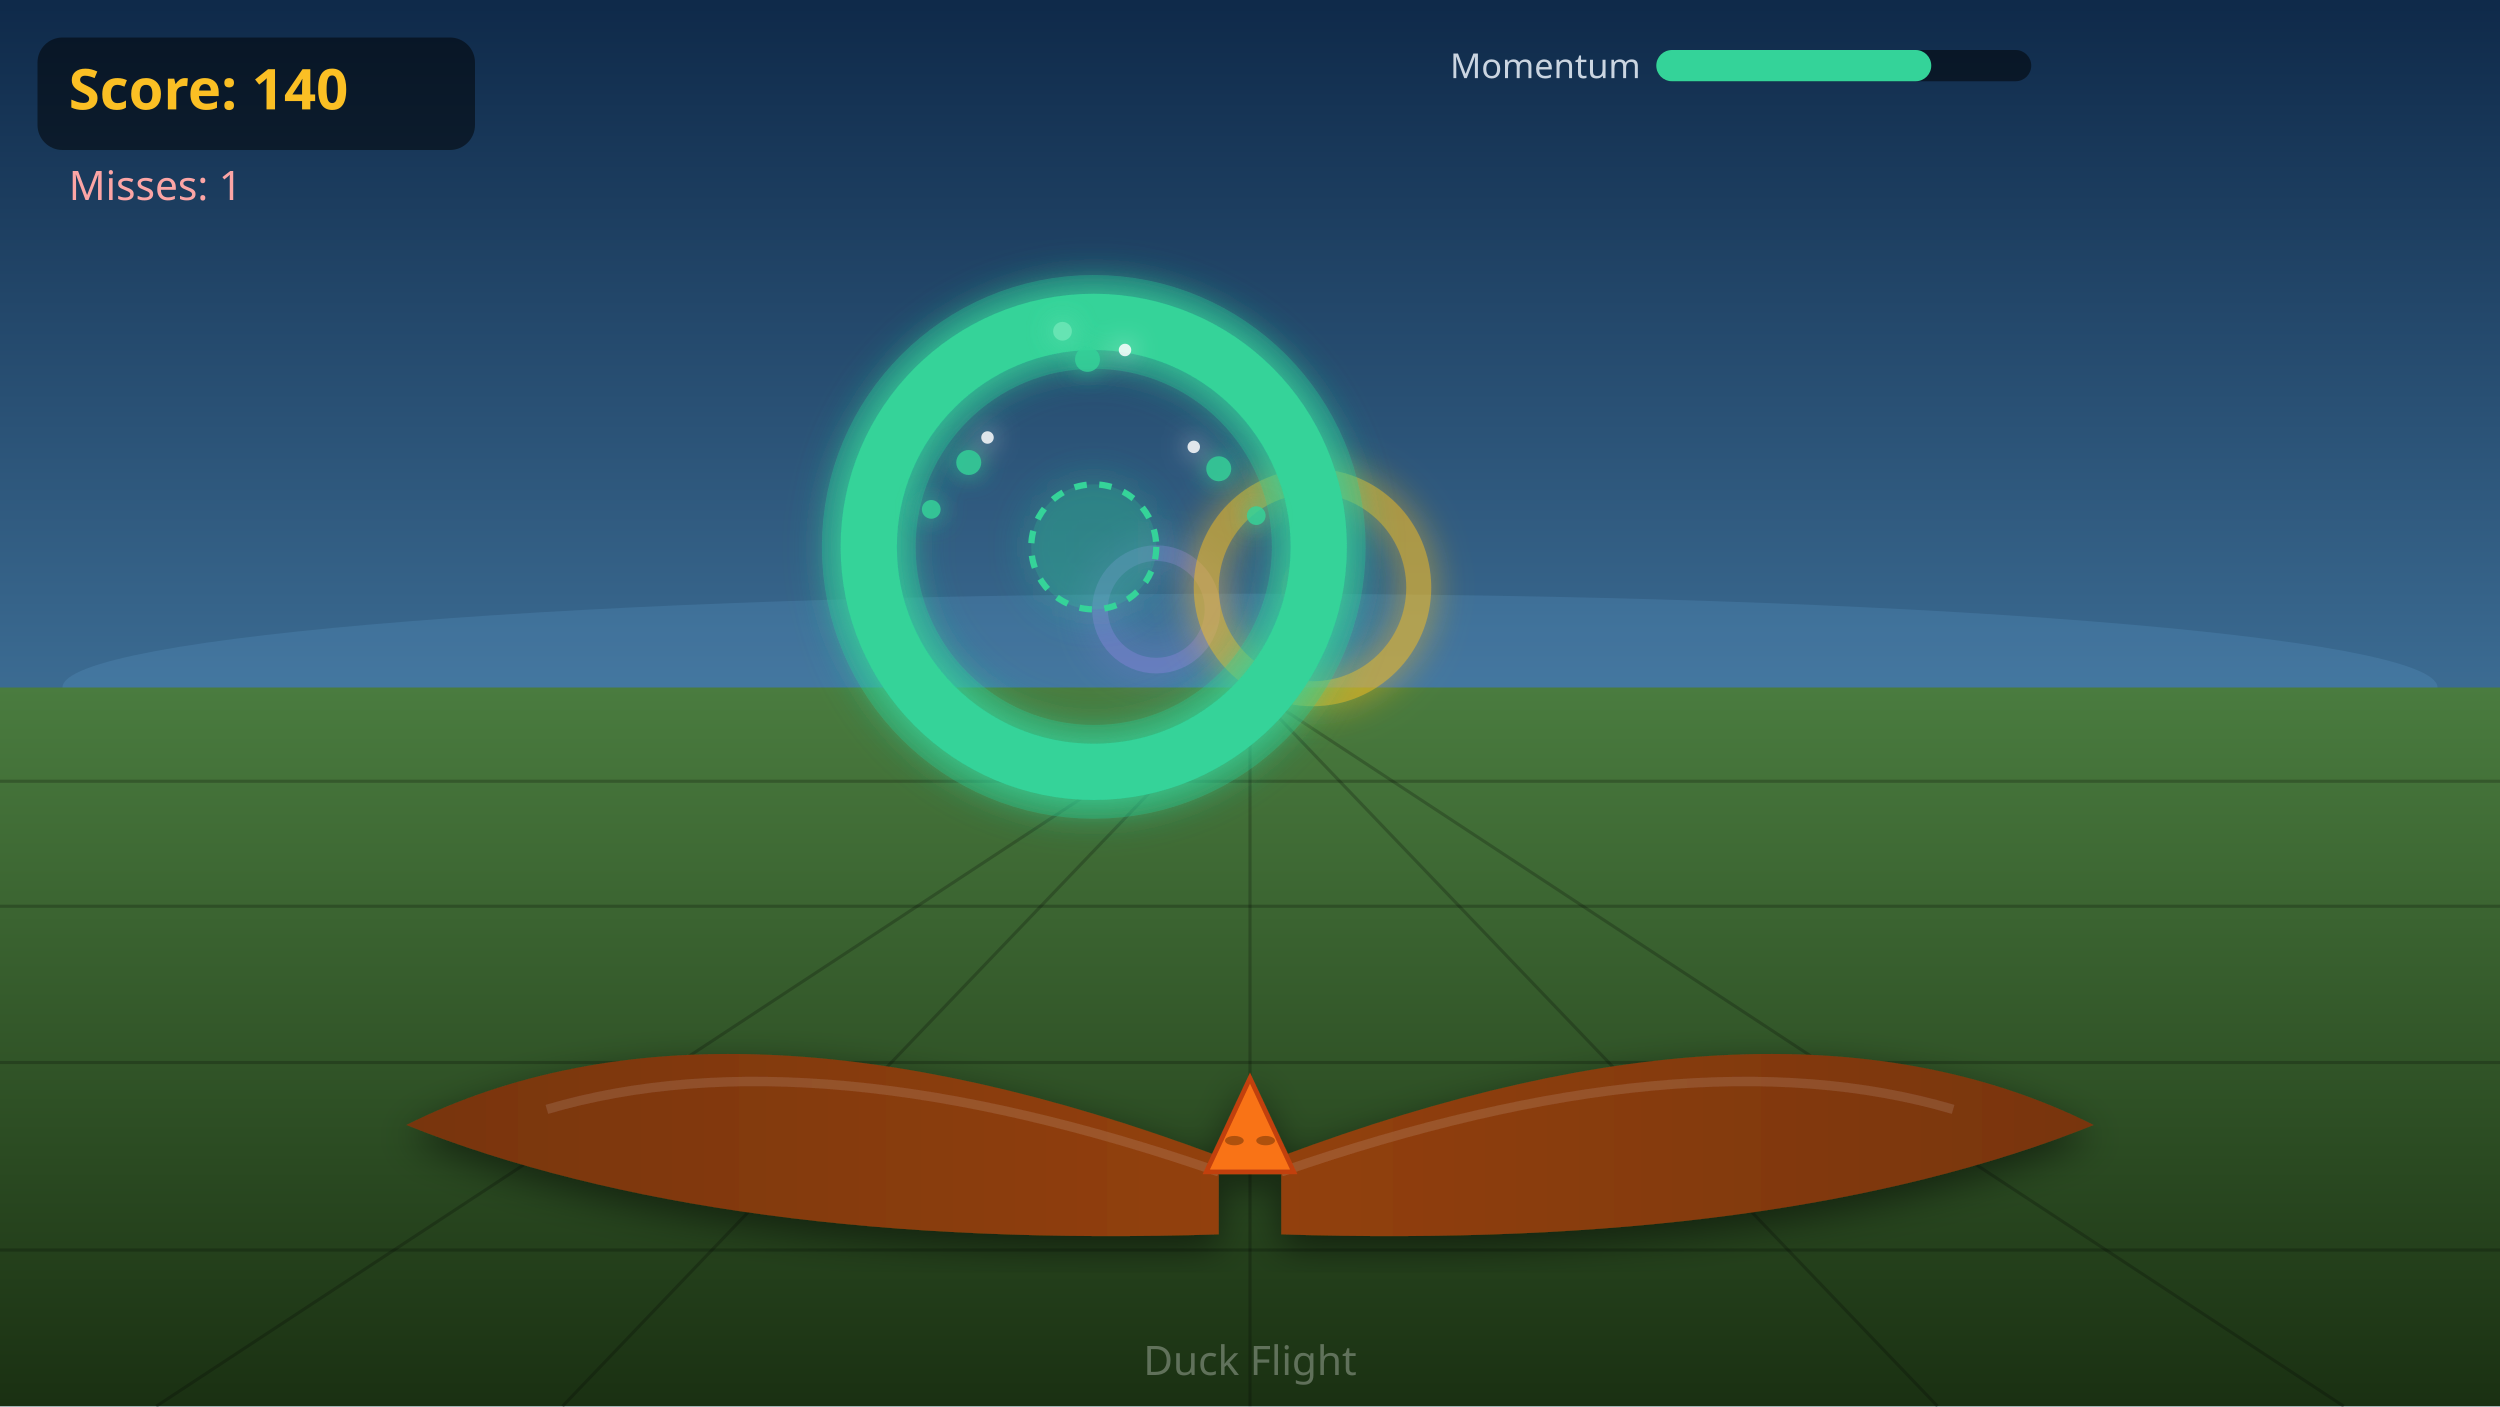
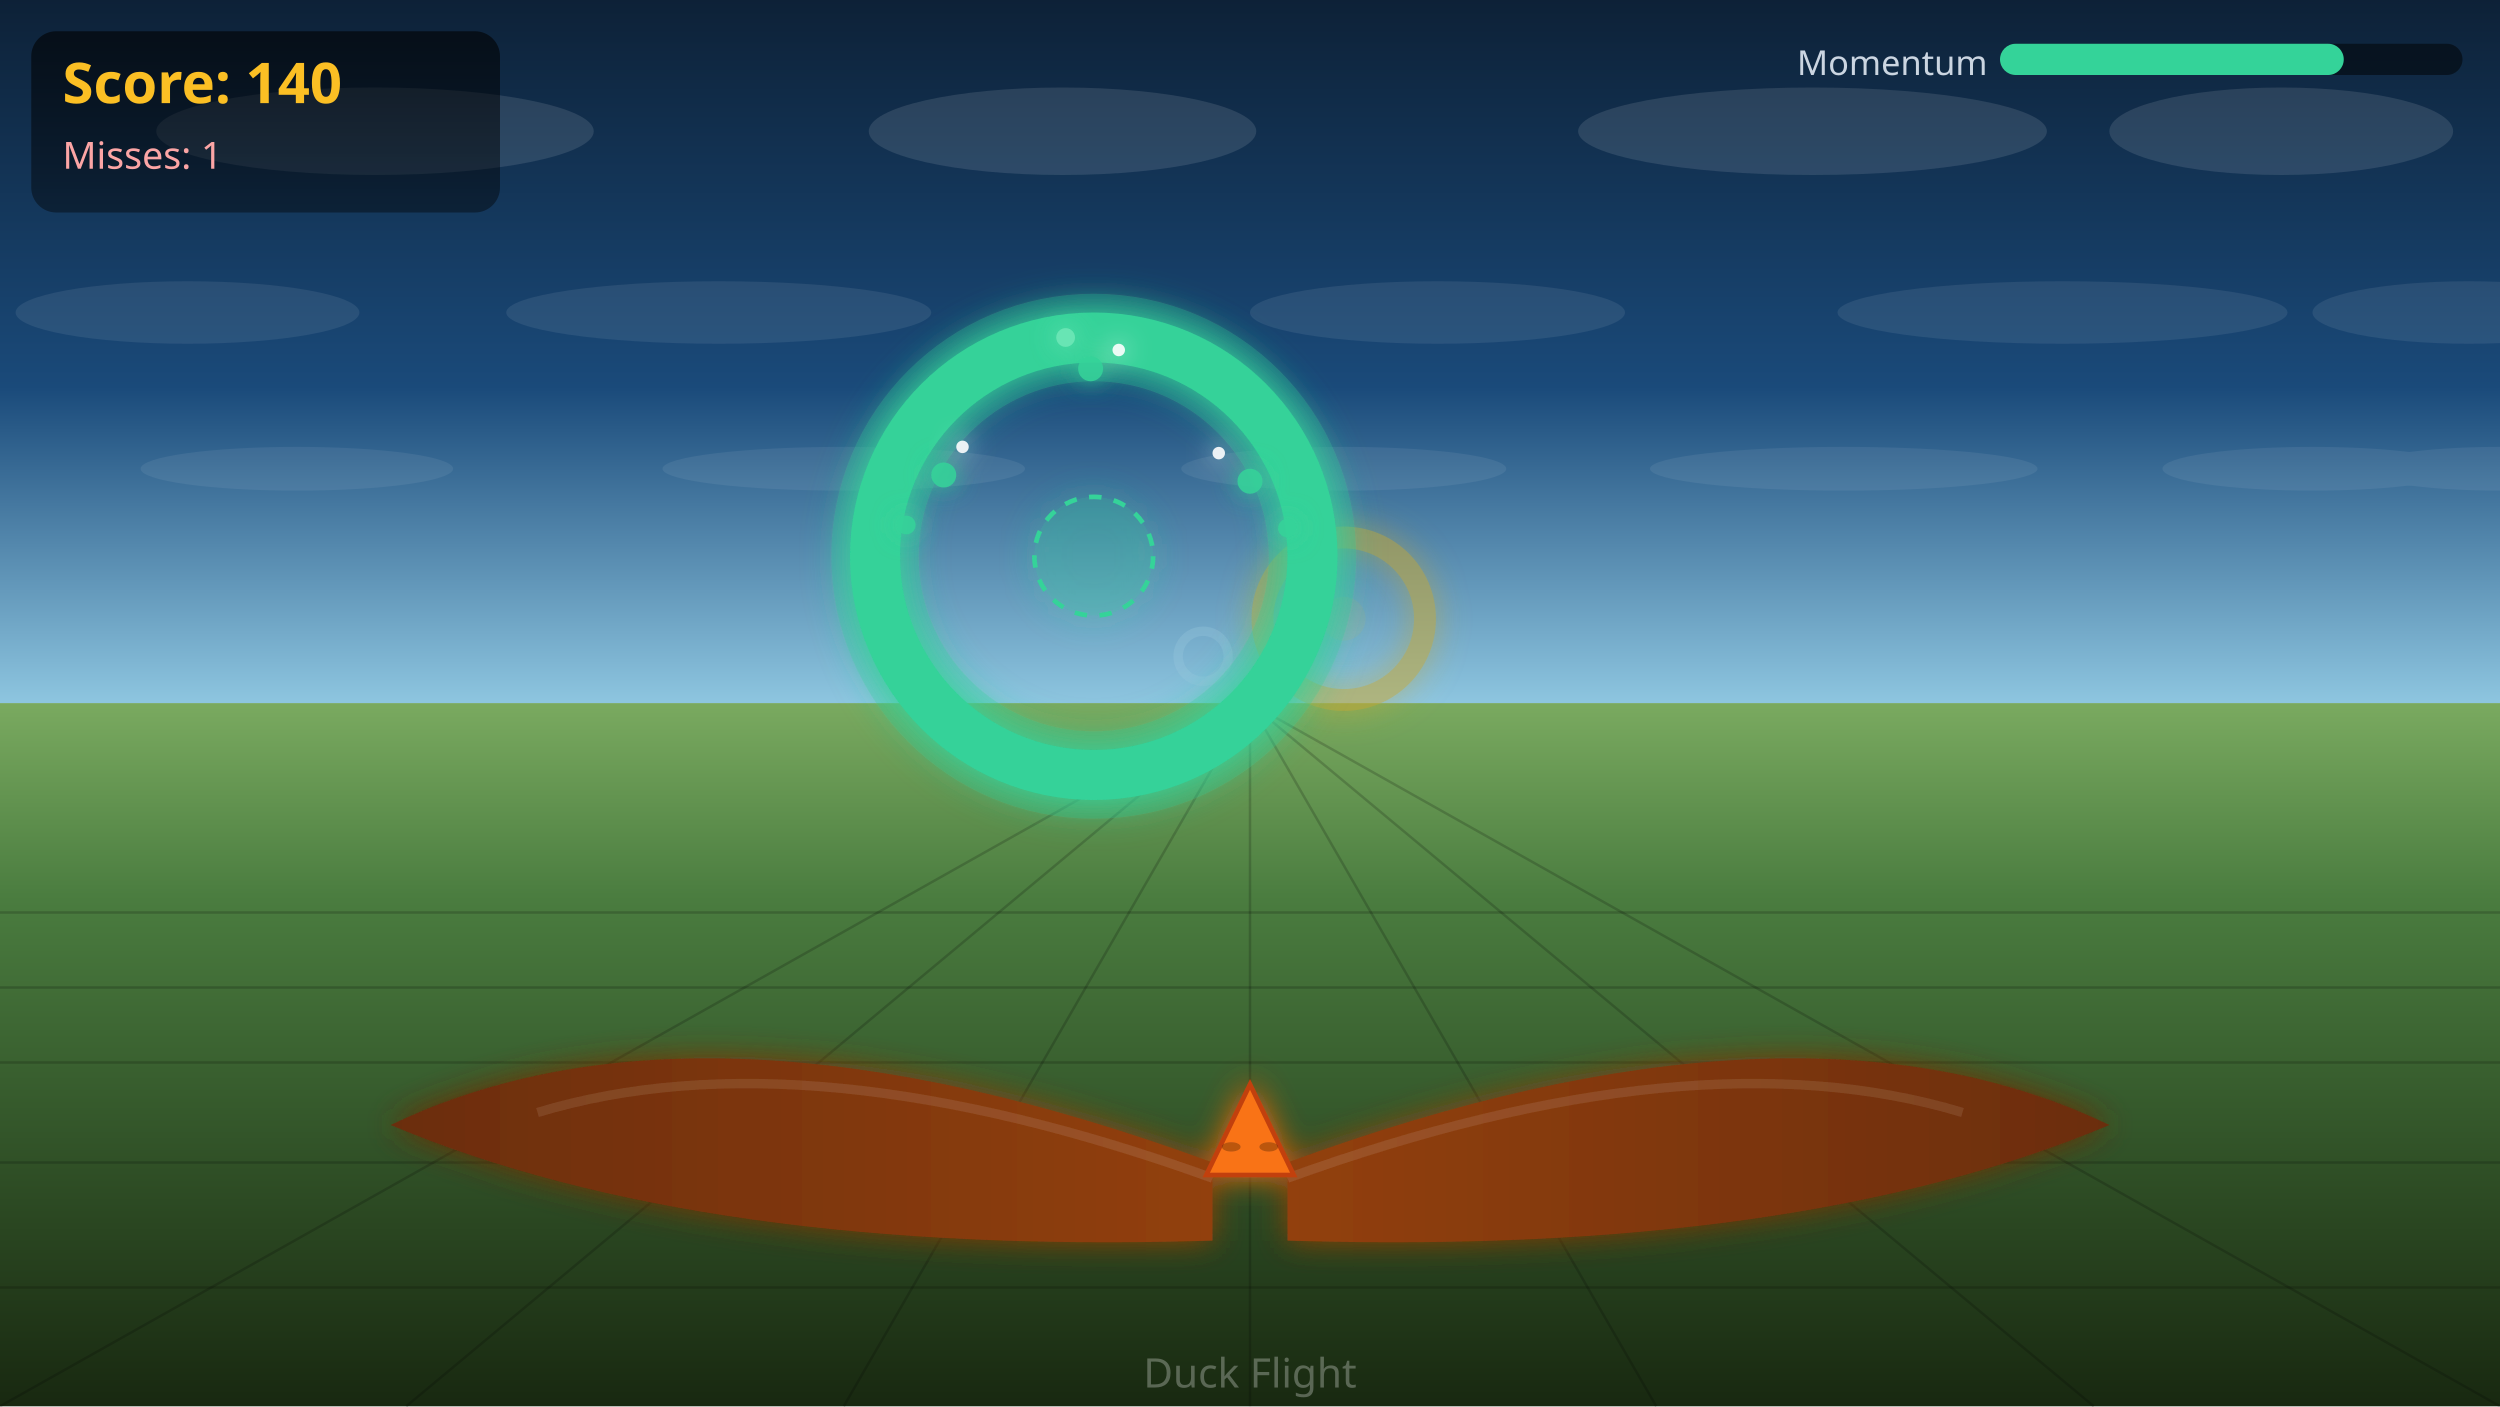
<svg xmlns="http://www.w3.org/2000/svg" viewBox="0 0 800 450">
  <defs>
    <linearGradient id="sky" x1="0" y1="0" x2="0" y2="1">
-       <stop offset="0%" stop-color="#0f2a4a" />
-       <stop offset="100%" stop-color="#6ab0de" />
+       <stop offset="0%" stop-color="#0d2137" />
+       <stop offset="55%" stop-color="#1a4a7a" />
+       <stop offset="100%" stop-color="#8ec6e0" />
    </linearGradient>
    <linearGradient id="ground" x1="0" y1="0" x2="0" y2="1">
-       <stop offset="0%" stop-color="#4a7c3f" />
-       <stop offset="100%" stop-color="#1a3012" />
+       <stop offset="0%" stop-color="#7aaa60" />
+       <stop offset="28%" stop-color="#4a7c3f" />
+       <stop offset="100%" stop-color="#182810" />
    </linearGradient>
-     <filter id="glow" x="-40%" y="-40%" width="180%" height="180%">
-       <feGaussianBlur stdDeviation="6" result="blur" />
+     <filter id="glow" x="-50%" y="-50%" width="200%" height="200%">
+       <feGaussianBlur stdDeviation="5" result="blur" />
      <feMerge>
        <feMergeNode in="blur" />
        <feMergeNode in="SourceGraphic" />
      </feMerge>
    </filter>
-     <filter id="shadow" x="-20%" y="-20%" width="140%" height="140%">
-       <feDropShadow dx="0" dy="4" stdDeviation="6" flood-color="#000" flood-opacity="0.5" />
+     <filter id="dshadow" x="-20%" y="-20%" width="140%" height="140%">
+       <feGaussianBlur stdDeviation="5" result="blur" />
+       <feMerge>
+         <feMergeNode in="blur" />
+         <feMergeNode in="SourceGraphic" />
+       </feMerge>
    </filter>
-     <filter id="pglow" x="-60%" y="-60%" width="220%" height="220%">
+     <filter id="pglow" x="-80%" y="-80%" width="260%" height="260%">
      <feGaussianBlur stdDeviation="4" result="blur" />
      <feMerge>
        <feMergeNode in="blur" />
        <feMergeNode in="SourceGraphic" />
      </feMerge>
    </filter>
    <linearGradient id="wingL" x1="0" y1="0" x2="1" y2="0">
-       <stop offset="0%" stop-color="#78350f" />
+       <stop offset="0%" stop-color="#6b2d0b" />
      <stop offset="100%" stop-color="#92400e" />
    </linearGradient>
    <linearGradient id="wingR" x1="1" y1="0" x2="0" y2="0">
-       <stop offset="0%" stop-color="#78350f" />
+       <stop offset="0%" stop-color="#6b2d0b" />
      <stop offset="100%" stop-color="#92400e" />
    </linearGradient>
+     <linearGradient id="hudpanel" x1="0" y1="0" x2="0" y2="1">
+       <stop offset="0%" stop-color="rgba(0,0,0,0.6)" />
+       <stop offset="100%" stop-color="rgba(0,0,0,0.4)" />
+     </linearGradient>
  </defs>
-   <rect width="800" height="450" fill="url(#sky)" />
-   <ellipse cx="400" cy="220" rx="380" ry="30" fill="rgba(106,176,222,0.18)" />
-   <rect y="220" width="800" height="230" fill="url(#ground)" />
-   <g stroke="rgba(0,0,0,0.22)" stroke-width="1">
-     <line x1="0" y1="250" x2="800" y2="250" />
-     <line x1="0" y1="290" x2="800" y2="290" />
+   <rect x="0" y="0" width="800" height="225" fill="url(#sky)" />
+   <g opacity="0.11" fill="white">
+     <ellipse cx="120" cy="42" rx="70" ry="14" />
+     <ellipse cx="340" cy="42" rx="62" ry="14" />
+     <ellipse cx="580" cy="42" rx="75" ry="14" />
+     <ellipse cx="730" cy="42" rx="55" ry="14" />
+   </g>
+   <g opacity="0.08" fill="white">
+     <ellipse cx="60" cy="100" rx="55" ry="10" />
+     <ellipse cx="230" cy="100" rx="68" ry="10" />
+     <ellipse cx="460" cy="100" rx="60" ry="10" />
+     <ellipse cx="660" cy="100" rx="72" ry="10" />
+     <ellipse cx="790" cy="100" rx="50" ry="10" />
+   </g>
+   <g opacity="0.07" fill="white">
+     <ellipse cx="95" cy="150" rx="50" ry="7" />
+     <ellipse cx="270" cy="150" rx="58" ry="7" />
+     <ellipse cx="430" cy="150" rx="52" ry="7" />
+     <ellipse cx="590" cy="150" rx="62" ry="7" />
+     <ellipse cx="740" cy="150" rx="48" ry="7" />
+     <ellipse cx="800" cy="150" rx="45" ry="7" />
+   </g>
+   <line x1="0" y1="225" x2="800" y2="225" stroke="#8ec6e0" stroke-width="1" opacity="0.5" />
+   <rect x="0" y="225" width="800" height="225" fill="url(#ground)" />
+   <g stroke="rgba(0,0,0,0.18)" stroke-width="0.8">
+     <line x1="0" y1="292" x2="800" y2="292" />
+     <line x1="0" y1="316" x2="800" y2="316" />
    <line x1="0" y1="340" x2="800" y2="340" />
-     <line x1="0" y1="400" x2="800" y2="400" />
-     <line x1="400" y1="220" x2="50" y2="450" />
-     <line x1="400" y1="220" x2="180" y2="450" />
-     <line x1="400" y1="220" x2="400" y2="450" />
-     <line x1="400" y1="220" x2="620" y2="450" />
-     <line x1="400" y1="220" x2="750" y2="450" />
+     <line x1="0" y1="372" x2="800" y2="372" />
+     <line x1="0" y1="412" x2="800" y2="412" />
+     <line x1="0" y1="450" x2="400" y2="225" />
+     <line x1="130" y1="450" x2="400" y2="225" />
+     <line x1="270" y1="450" x2="400" y2="225" />
+     <line x1="400" y1="450" x2="400" y2="225" />
+     <line x1="530" y1="450" x2="400" y2="225" />
+     <line x1="670" y1="450" x2="400" y2="225" />
+     <line x1="800" y1="450" x2="400" y2="225" />
  </g>
-   <g filter="url(#glow)" opacity="0.35">
-     <circle cx="370" cy="195" r="18" fill="none" stroke="#a78bfa" stroke-width="5" />
-   </g>
-   <g filter="url(#glow)" opacity="0.6">
-     <circle cx="420" cy="188" r="34" fill="none" stroke="#fbbf24" stroke-width="8" />
-     <circle cx="420" cy="188" r="10" fill="rgba(251,191,36,0.15)" />
+   <circle cx="385" cy="210" r="8" fill="none" stroke="#9cc8dd" stroke-width="3" opacity="0.3" />
+   <g filter="url(#glow)" opacity="0.55">
+     <circle cx="430" cy="198" r="26" fill="none" stroke="#c8a830" stroke-width="7" />
+     <circle cx="430" cy="198" r="7" fill="rgba(251,191,36,0.12)" />
  </g>
  <g filter="url(#glow)">
-     <circle cx="350" cy="175" r="72" fill="none" stroke="#34d399" stroke-width="18" />
-     <circle cx="350" cy="175" r="20" fill="rgba(52,211,153,0.18)" stroke="#34d399" stroke-width="2" stroke-dasharray="4 4" />
-     <circle cx="350" cy="175" r="72" fill="none" stroke="rgba(52,211,153,0.3)" stroke-width="30" />
+     <circle cx="350" cy="178" r="70" fill="none" stroke="#34d399" stroke-width="16" />
+     <circle cx="350" cy="178" r="70" fill="none" stroke="rgba(52,211,153,0.25)" stroke-width="28" />
+     <circle cx="350" cy="178" r="19" fill="rgba(52,211,153,0.15)" stroke="#34d399" stroke-width="1.5" stroke-dasharray="4 4" />
  </g>
-   <g filter="url(#pglow)" opacity="0.85">
-     <circle cx="310" cy="148" r="4" fill="#34d399" />
-     <circle cx="298" cy="163" r="3" fill="#34d399" />
-     <circle cx="316" cy="140" r="2" fill="#fff" />
-     <circle cx="390" cy="150" r="4" fill="#34d399" />
-     <circle cx="402" cy="165" r="3" fill="#34d399" />
-     <circle cx="382" cy="143" r="2" fill="#fff" />
-     <circle cx="348" cy="115" r="4" fill="#34d399" />
-     <circle cx="340" cy="106" r="3" fill="#6ee7b7" />
-     <circle cx="360" cy="112" r="2" fill="#fff" />
+   <g filter="url(#pglow)" opacity="0.9">
+     <circle cx="302" cy="152" r="4" fill="#34d399" />
+     <circle cx="290" cy="168" r="3" fill="#34d399" />
+     <circle cx="308" cy="143" r="2" fill="#fff" />
+     <circle cx="400" cy="154" r="4" fill="#34d399" />
+     <circle cx="412" cy="169" r="3" fill="#34d399" />
+     <circle cx="390" cy="145" r="2" fill="#fff" />
+     <circle cx="349" cy="118" r="4" fill="#34d399" />
+     <circle cx="341" cy="108" r="3" fill="#6ee7b7" />
+     <circle cx="358" cy="112" r="2" fill="#fff" />
  </g>
-   <g filter="url(#shadow)">
-     <path d="M 390 370  Q 230 310 130 360  Q 230 400 390 395" fill="url(#wingL)" />
-     <path d="M 410 370  Q 570 310 670 360  Q 570 400 410 395" fill="url(#wingR)" />
-     <path d="M 390 375  Q 260 330 175 355" fill="none" stroke="rgba(255,255,255,0.12)" stroke-width="3" />
-     <path d="M 410 375  Q 540 330 625 355" fill="none" stroke="rgba(255,255,255,0.12)" stroke-width="3" />
-     <polygon points="400,345 386,375 414,375" fill="#f97316" />
-     <polygon points="400,345 386,375 414,375" fill="none" stroke="#c2410c" stroke-width="1.5" />
-     <ellipse cx="395" cy="365" rx="3" ry="1.5" fill="rgba(0,0,0,0.3)" />
-     <ellipse cx="405" cy="365" rx="3" ry="1.5" fill="rgba(0,0,0,0.3)" />
+   <g filter="url(#dshadow)">
+     <path d="M 388 372  Q 225 312 125 360  Q 225 402 388 397" fill="url(#wingL)" />
+     <path d="M 412 372  Q 575 312 675 360  Q 575 402 412 397" fill="url(#wingR)" />
+     <path d="M 388 377  Q 258 330 172 356" fill="none" stroke="rgba(255,255,255,0.10)" stroke-width="3" />
+     <path d="M 412 377  Q 542 330 628 356" fill="none" stroke="rgba(255,255,255,0.10)" stroke-width="3" />
+     <polygon points="400,347 386,376 414,376" fill="#f97316" />
+     <polygon points="400,347 386,376 414,376" fill="none" stroke="#c2410c" stroke-width="1.5" />
+     <ellipse cx="394" cy="367" rx="3" ry="1.5" fill="rgba(0,0,0,0.25)" />
+     <ellipse cx="406" cy="367" rx="3" ry="1.5" fill="rgba(0,0,0,0.25)" />
  </g>
-   <rect x="12" y="12" width="140" height="36" rx="8" fill="rgba(0,0,0,0.5)" />
-   <text x="22" y="35" font-family="system-ui, sans-serif" font-weight="700" font-size="18" fill="#fbbf24">Score: 140</text>
-   <rect x="530" y="16" width="120" height="10" rx="5" fill="rgba(0,0,0,0.5)" />
-   <rect x="530" y="16" width="88" height="10" rx="5" fill="#34d399" />
-   <text x="525" y="25" font-family="system-ui, sans-serif" font-size="11" fill="#cbd5e1" text-anchor="end">Momentum</text>
-   <text x="22" y="64" font-family="system-ui, sans-serif" font-size="13" fill="#fca5a5">Misses: 1</text>
-   <text x="400" y="440" font-family="system-ui, sans-serif" font-size="13" fill="rgba(255,255,255,0.3)" text-anchor="middle">Duck Flight</text>
+   <rect x="10" y="10" width="150" height="58" rx="8" fill="url(#hudpanel)" />
+   <text x="20" y="33" font-family="system-ui,sans-serif" font-weight="700" font-size="18" fill="#fbbf24">Score: 140</text>
+   <text x="20" y="54" font-family="system-ui,sans-serif" font-size="12" fill="#fca5a5">Misses: 1</text>
+   <text x="636" y="24" font-family="system-ui,sans-serif" font-size="11" fill="#cbd5e1" text-anchor="end">Momentum</text>
+   <rect x="640" y="14" width="148" height="10" rx="5" fill="rgba(0,0,0,0.5)" />
+   <rect x="640" y="14" width="110" height="10" rx="5" fill="#34d399" />
+   <text x="400" y="444" font-family="system-ui,sans-serif" font-size="13" fill="rgba(255,255,255,0.28)" text-anchor="middle">Duck Flight</text>
</svg>
